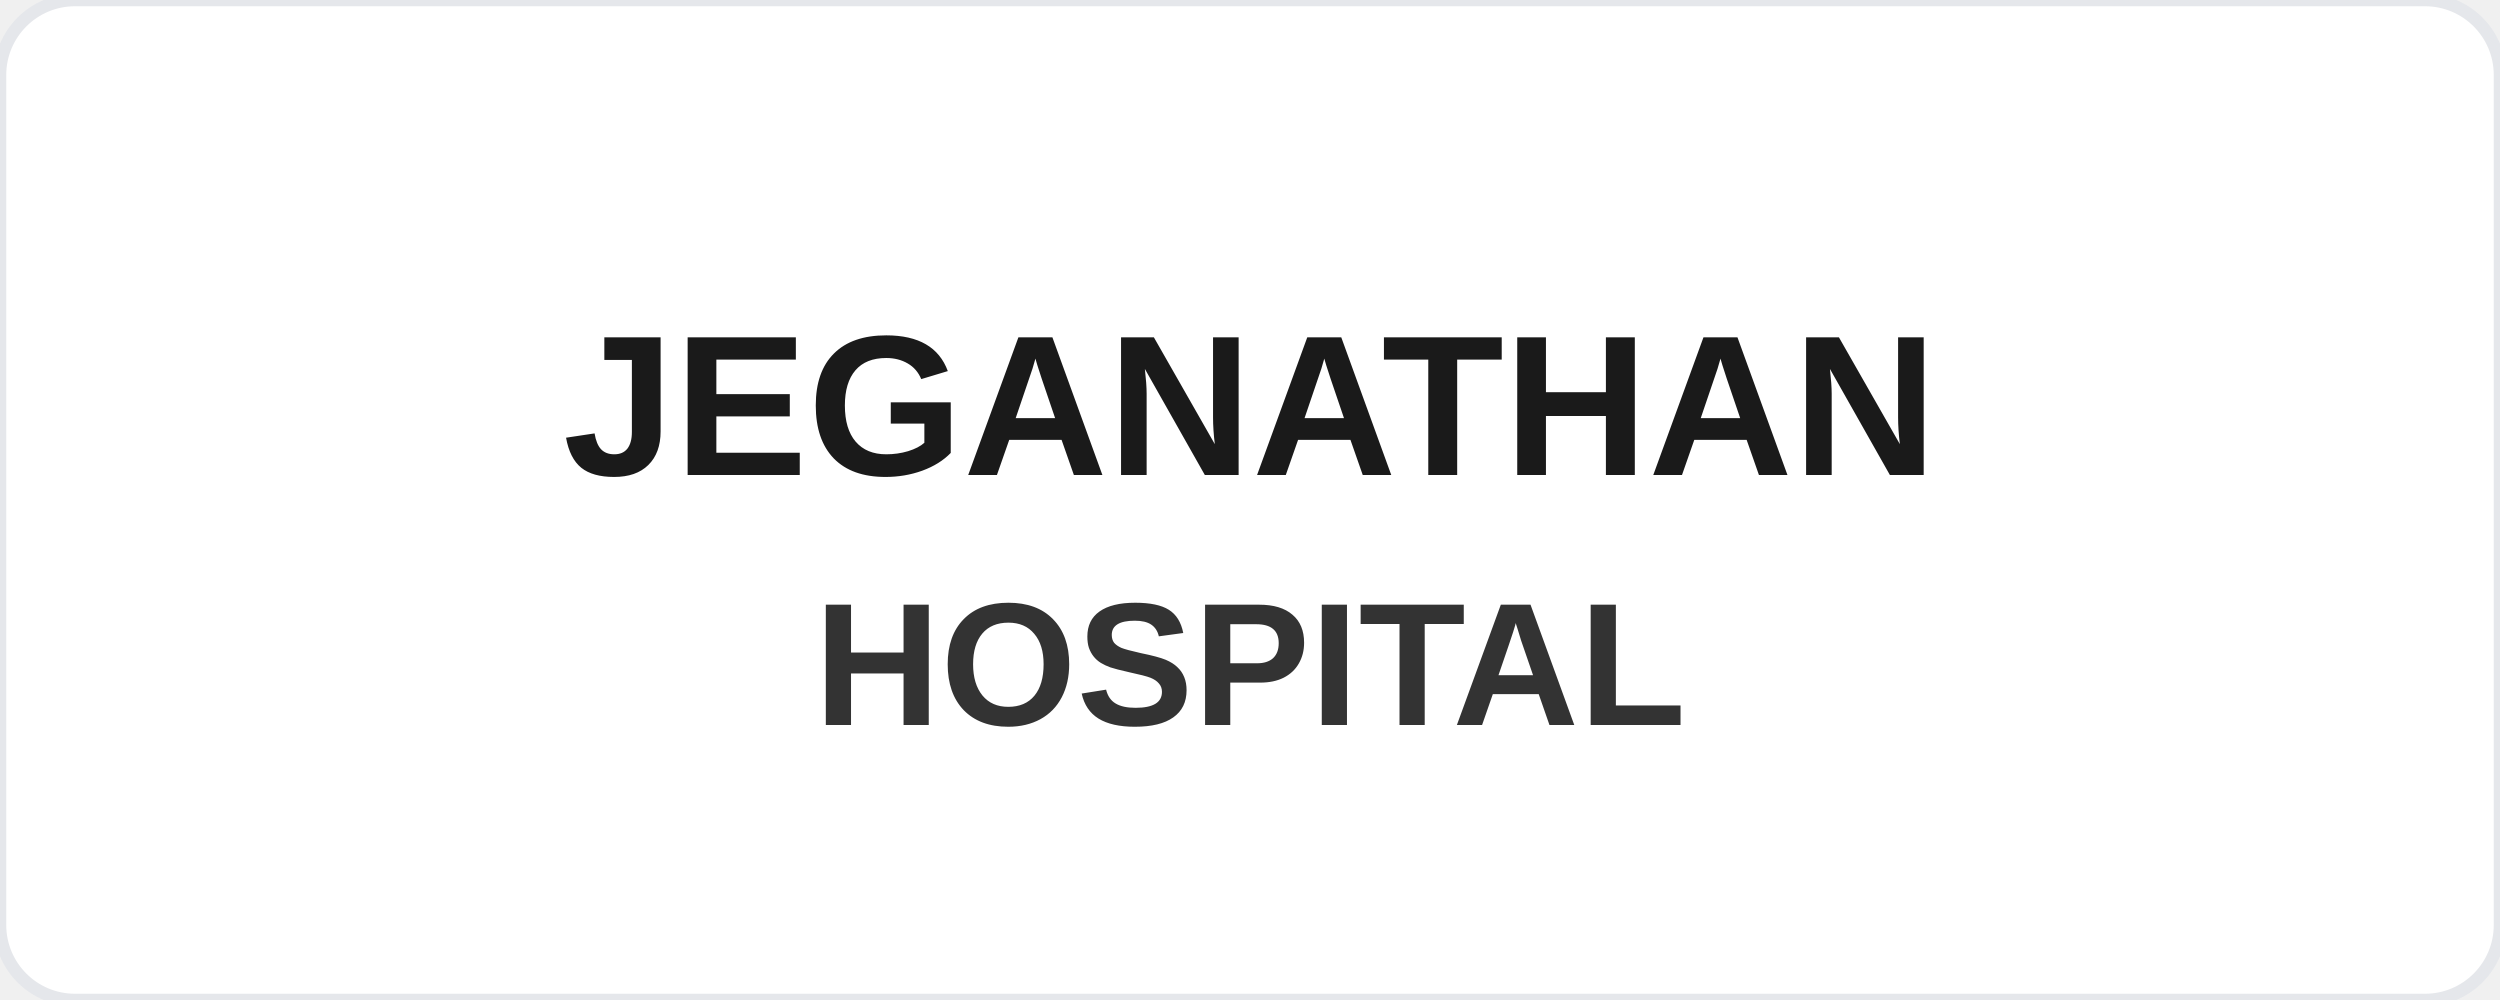
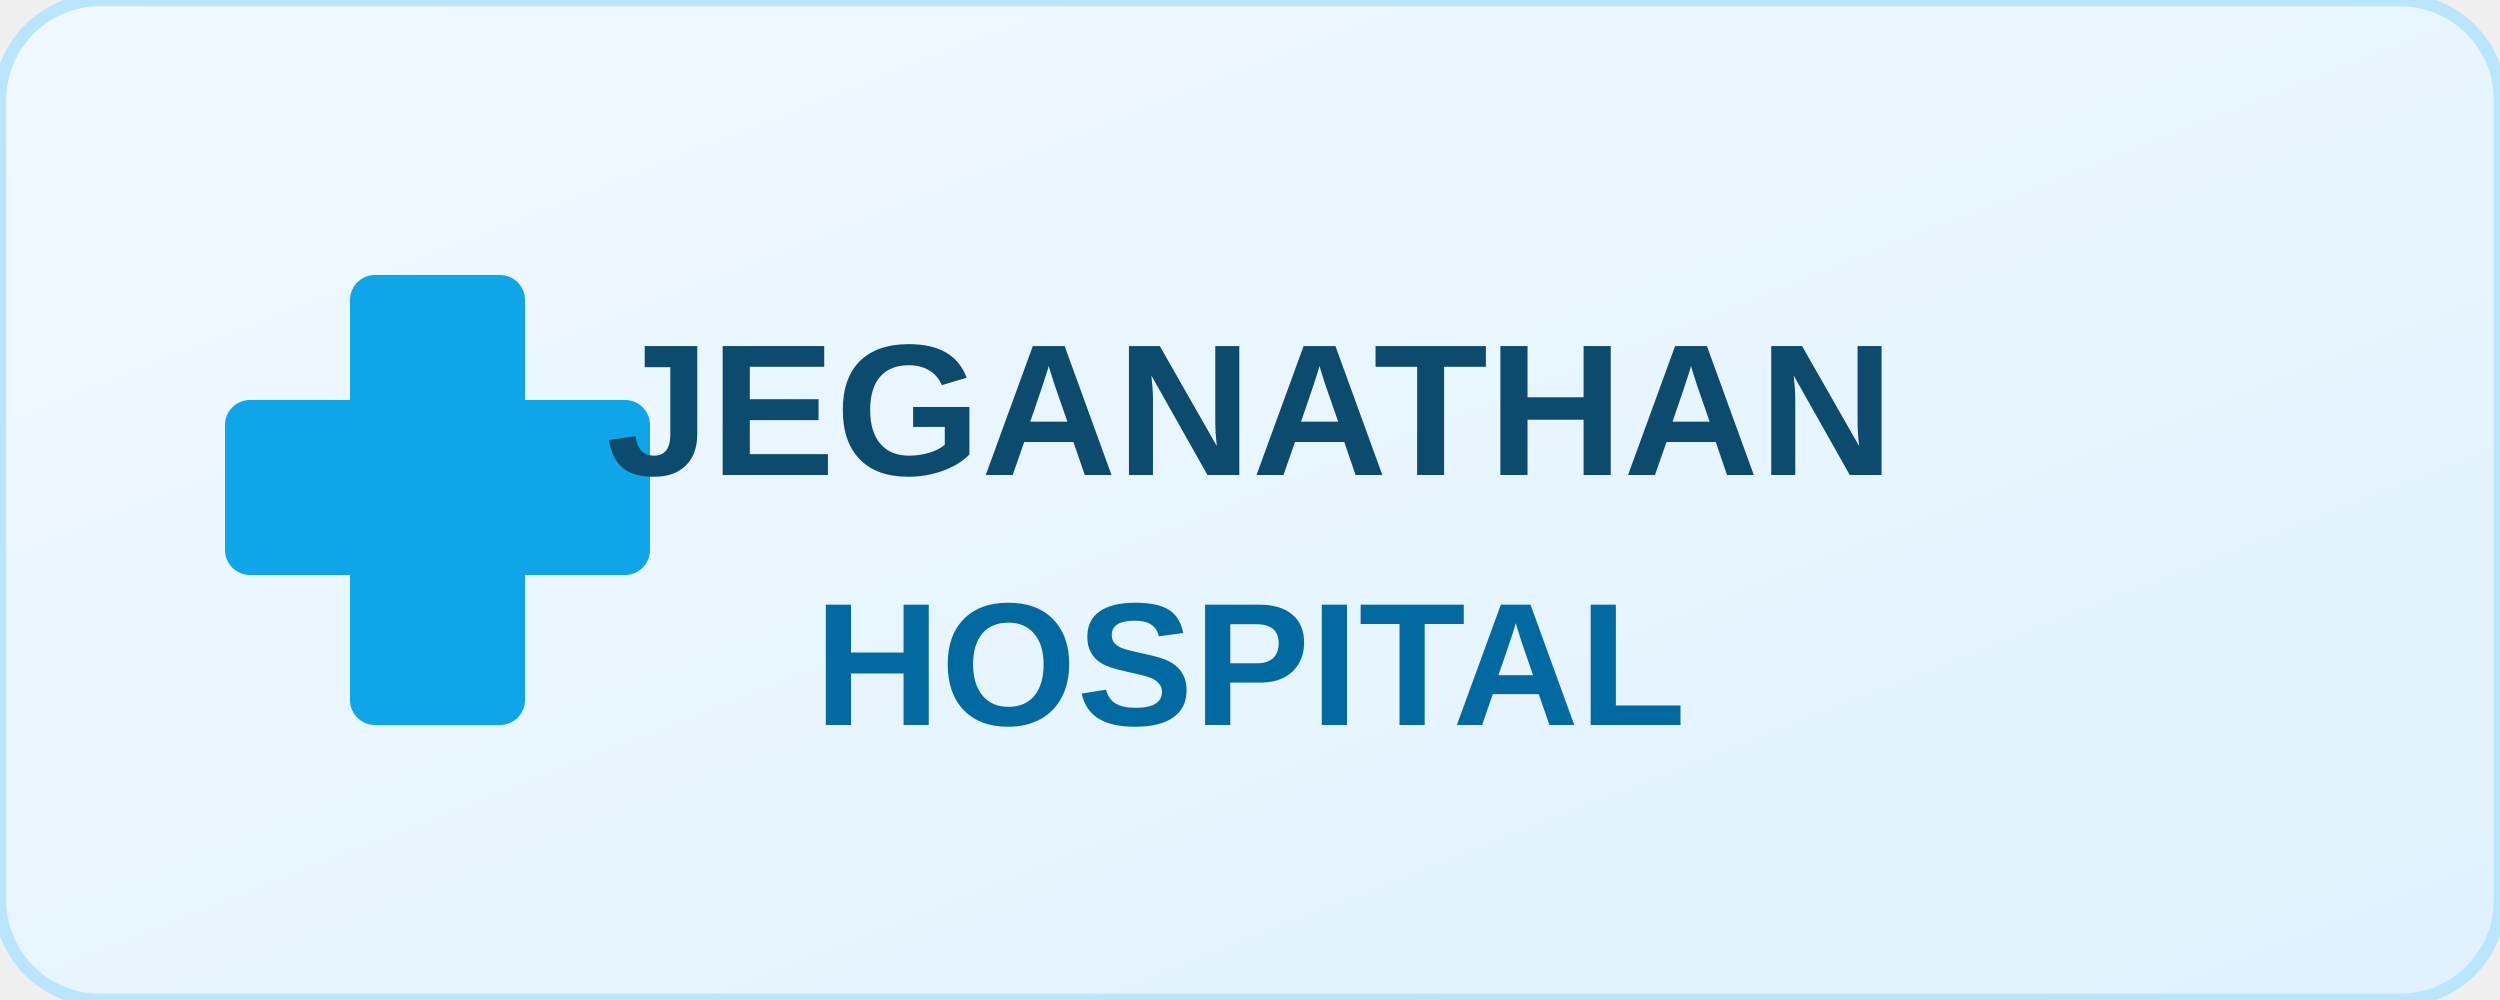
<svg xmlns="http://www.w3.org/2000/svg" viewBox="0 0 200 80" width="200" height="80">
-   <rect width="200" height="80" fill="#fff" rx="6" stroke="#e5e7eb" stroke-width="1" />
-   <text x="100" y="38" font-family="Arial, system-ui, sans-serif" font-size="16" font-weight="700" fill="#1a1a1a" text-anchor="middle">JEGANATHAN</text>
-   <text x="100" y="58" font-family="Arial, system-ui, sans-serif" font-size="14" font-weight="600" fill="#333" text-anchor="middle">HOSPITAL</text>
+   <defs>
+     <linearGradient id="jh-bg" x1="0%" y1="0%" x2="100%" y2="100%">
+       <stop offset="0%" style="stop-color:#f0f9ff" />
+       <stop offset="100%" style="stop-color:#e0f2fe" />
+     </linearGradient>
+   </defs>
+   <rect width="200" height="80" fill="url(#jh-bg)" rx="8" stroke="#bae6fd" stroke-width="1" />
+   <rect x="28" y="22" width="14" height="36" fill="#0ea5e9" rx="2" />
+   <rect x="18" y="32" width="34" height="14" fill="#0ea5e9" rx="2" />
+   <text x="100" y="38" font-family="Arial, system-ui, sans-serif" font-size="15" font-weight="700" fill="#0c4a6e" text-anchor="middle">JEGANATHAN</text>
+   <text x="100" y="58" font-family="Arial, system-ui, sans-serif" font-size="14" font-weight="600" fill="#0369a1" text-anchor="middle">HOSPITAL</text>
</svg>
